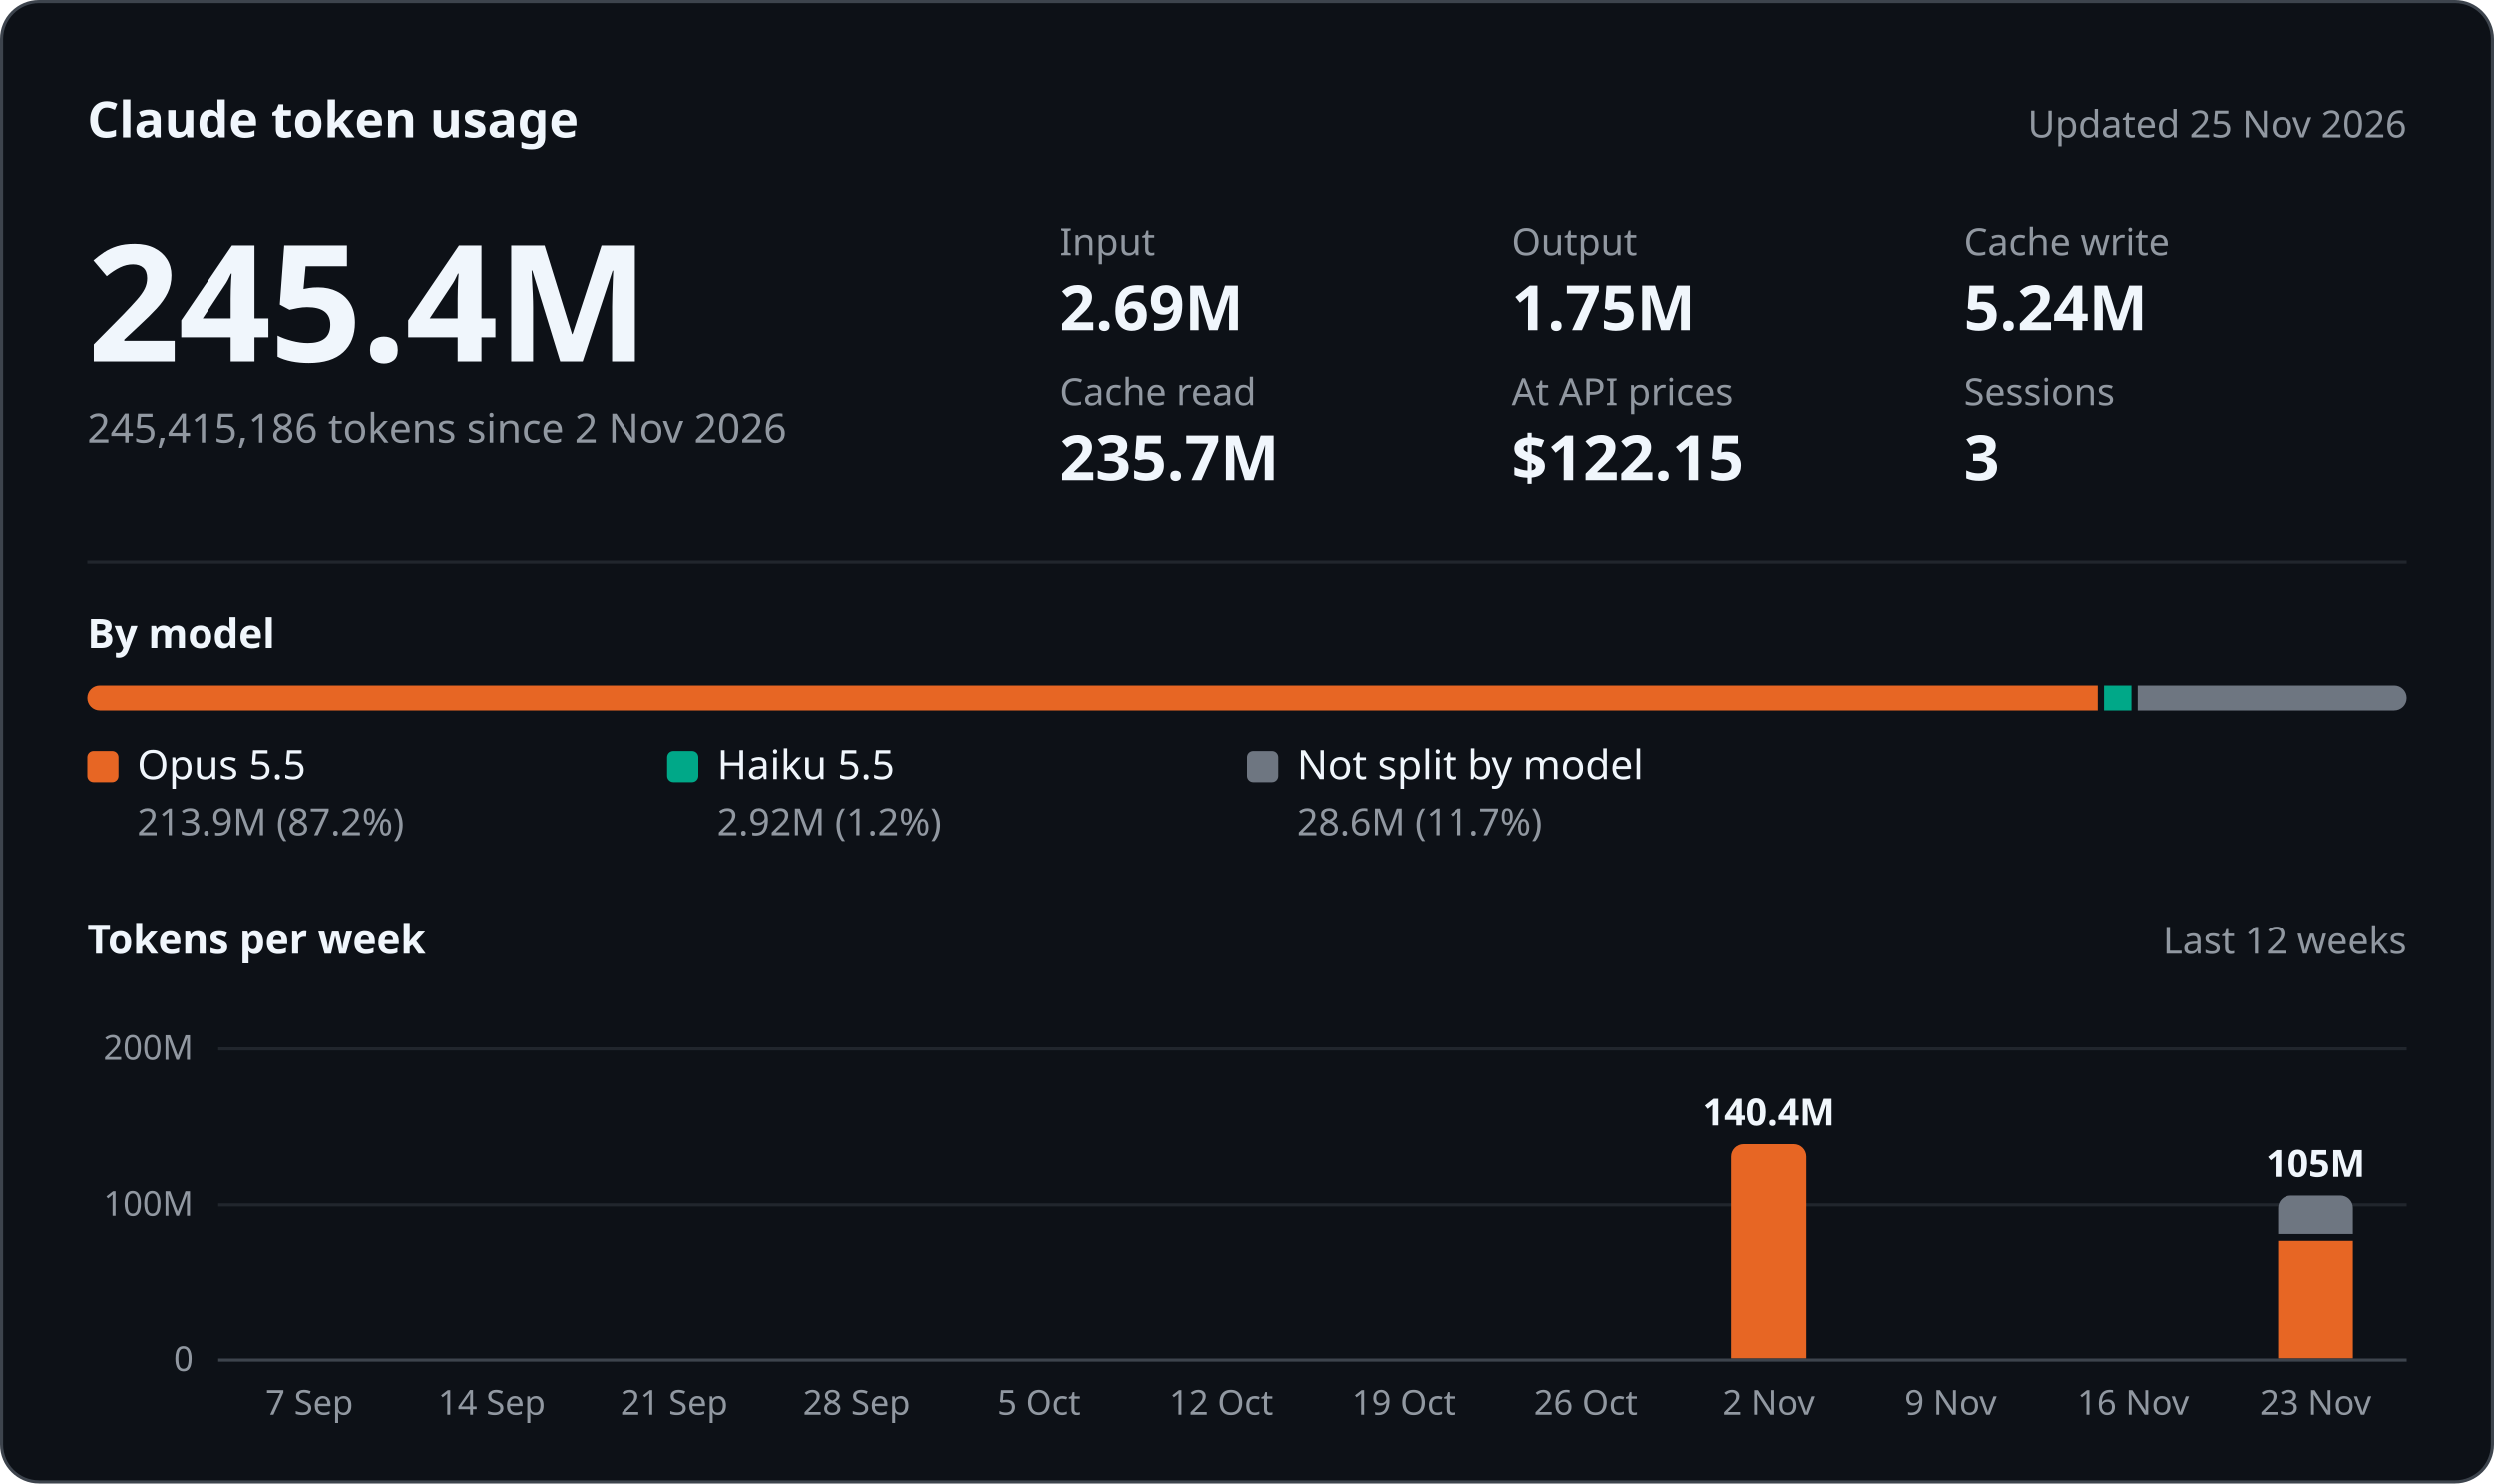
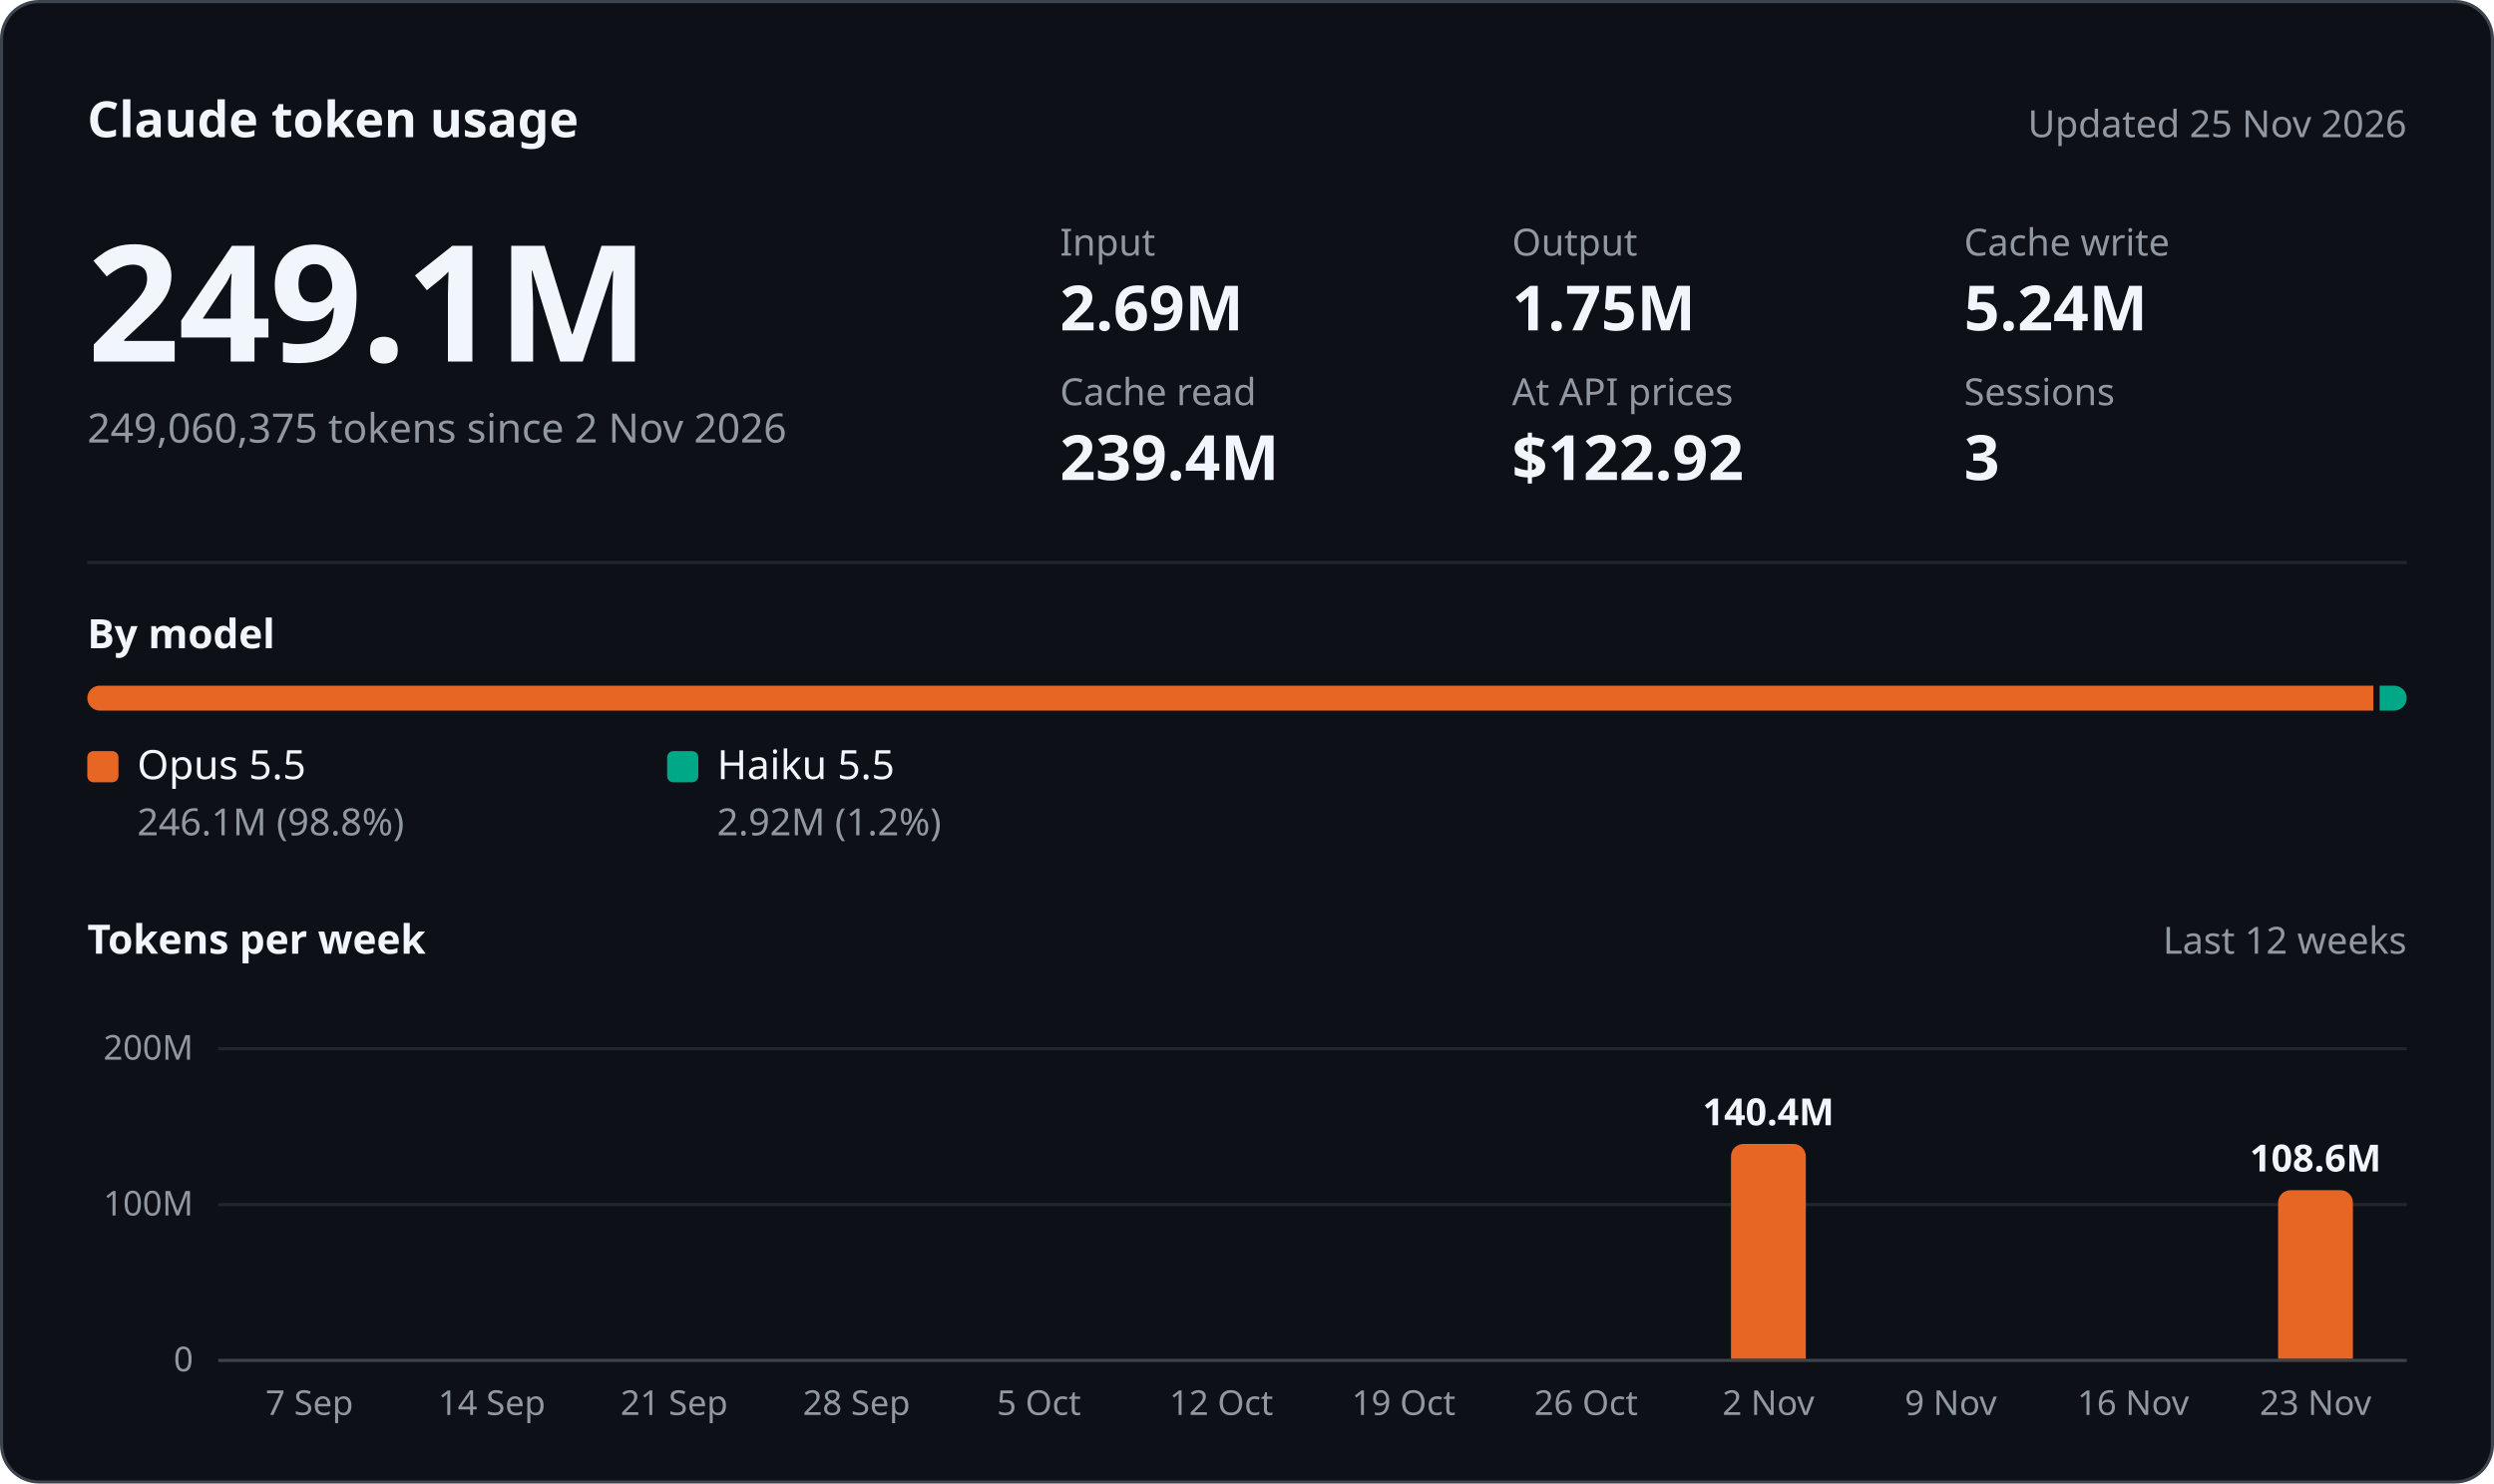
<svg xmlns="http://www.w3.org/2000/svg" width="800" height="476" viewBox="0 0 800 476" role="img" aria-labelledby="title desc">
  <style>
text{font-family:-apple-system,BlinkMacSystemFont,"Segoe UI","Noto Sans",Helvetica,Arial,sans-serif}
.t{fill:#f0f6fc}.m{fill:#9198a1}.n{font-variant-numeric:tabular-nums}
</style>
  <rect x="0.5" y="0.5" width="799" height="475" rx="12" fill="#0d1117" stroke="#3d444d" />
  <text x="28" y="44" class="t" font-size="16" font-weight="600">Claude token usage</text>
  <text x="772" y="44" class="m" font-size="12" text-anchor="end">Updated 25 Nov 2026</text>
-   <text x="28" y="116" class="t" font-size="52" font-weight="600" letter-spacing="-0.5">245.4M</text>
-   <text x="28" y="142" class="m" font-size="13">245,415,186 tokens since 2 Nov 2026</text>
+   <text x="28" y="116" class="t" font-size="52" font-weight="600" letter-spacing="-0.5">249.1M</text>
+   <text x="28" y="142" class="m" font-size="13">249,060,375 tokens since 2 Nov 2026</text>
  <text x="340" y="82" class="m" font-size="12">Input</text>
  <text x="340" y="106" class="t" font-size="20" font-weight="600">2.69M</text>
  <text x="485" y="82" class="m" font-size="12">Output</text>
  <text x="485" y="106" class="t" font-size="20" font-weight="600">1.75M</text>
  <text x="630" y="82" class="m" font-size="12">Cache write</text>
  <text x="630" y="106" class="t" font-size="20" font-weight="600">5.24M</text>
  <text x="340" y="130" class="m" font-size="12">Cache read</text>
-   <text x="340" y="154" class="t" font-size="20" font-weight="600">235.7M</text>
+   <text x="340" y="154" class="t" font-size="20" font-weight="600">239.4M</text>
  <text x="485" y="130" class="m" font-size="12">At API prices</text>
-   <text x="485" y="154" class="t" font-size="20" font-weight="600">$122.15</text>
+   <text x="485" y="154" class="t" font-size="20" font-weight="600">$122.92</text>
  <text x="630" y="130" class="m" font-size="12">Sessions</text>
  <text x="630" y="154" class="t" font-size="20" font-weight="600">3</text>
  <path d="M28 180.5H772" stroke="#21262d" />
  <text x="28" y="208" class="t" font-size="13" font-weight="600">By model</text>
  <clipPath id="bar">
    <rect x="28" y="220" width="744" height="8" rx="4" />
  </clipPath>
  <g clip-path="url(#bar)">
-     <rect x="28" y="220" width="644.91" height="8" fill="#e76624" />
-     <rect x="674.91" y="220" width="8.8" height="8" fill="#00a888" />
-     <rect x="685.71" y="220" width="86.29" height="8" fill="#6e7681" />
+     <rect x="28" y="220" width="733.31" height="8" fill="#e76624" />
+     <rect x="763.31" y="220" width="8.69" height="8" fill="#00a888" />
  </g>
  <rect x="28" y="241" width="10" height="10" rx="2" fill="#e76624" />
  <text x="44" y="250" class="t" font-size="13">Opus 5.5</text>
-   <text x="44" y="268" class="m" font-size="12">213.9M (87.2%)</text>
+   <text x="44" y="268" class="m" font-size="12">246.1M (98.8%)</text>
  <rect x="214" y="241" width="10" height="10" rx="2" fill="#00a888" />
  <text x="230" y="250" class="t" font-size="13">Haiku 5.5</text>
  <text x="230" y="268" class="m" font-size="12">2.92M (1.2%)</text>
-   <rect x="400" y="241" width="10" height="10" rx="2" fill="#6e7681" />
-   <text x="416" y="250" class="t" font-size="13">Not split by model</text>
-   <text x="416" y="268" class="m" font-size="12">28.6M (11.7%)</text>
  <text x="28" y="306" class="t" font-size="13" font-weight="600">Tokens per week</text>
  <text x="772" y="306" class="m" font-size="12" text-anchor="end">Last 12 weeks</text>
  <path d="M70 386.5H772" stroke="#21262d" />
  <path d="M70 336.5H772" stroke="#21262d" />
  <text x="62" y="440" class="m n" font-size="11" text-anchor="end">0</text>
  <text x="62" y="390" class="m n" font-size="11" text-anchor="end">100M</text>
  <text x="62" y="340" class="m n" font-size="11" text-anchor="end">200M</text>
  <text x="99.25" y="454" class="m" font-size="11" text-anchor="middle">7 Sep</text>
  <text x="157.75" y="454" class="m" font-size="11" text-anchor="middle">14 Sep</text>
  <text x="216.25" y="454" class="m" font-size="11" text-anchor="middle">21 Sep</text>
  <text x="274.75" y="454" class="m" font-size="11" text-anchor="middle">28 Sep</text>
  <text x="333.25" y="454" class="m" font-size="11" text-anchor="middle">5 Oct</text>
  <text x="391.75" y="454" class="m" font-size="11" text-anchor="middle">12 Oct</text>
  <text x="450.25" y="454" class="m" font-size="11" text-anchor="middle">19 Oct</text>
  <text x="508.75" y="454" class="m" font-size="11" text-anchor="middle">26 Oct</text>
  <path d="M555.25 436 V371.04 A4 4 0 0 1 559.25 367.04 H575.25 A4 4 0 0 1 579.25 371.04 V436 Z" fill="#e76624" />
  <text x="567.25" y="361.05" class="t" font-size="12" font-weight="600" text-anchor="middle">140.4M</text>
  <text x="567.25" y="454" class="m" font-size="11" text-anchor="middle">2 Nov</text>
  <text x="625.75" y="454" class="m" font-size="11" text-anchor="middle">9 Nov</text>
  <text x="684.25" y="454" class="m" font-size="11" text-anchor="middle">16 Nov</text>
-   <path d="M730.75 436 V398.01 A0 0 0 0 1 730.75 398.01 H754.75 A0 0 0 0 1 754.75 398.01 V436 Z" fill="#e76624" />
-   <path d="M730.75 395.81 V387.50 A4 4 0 0 1 734.75 383.50 H750.75 A4 4 0 0 1 754.75 387.50 V395.81 Z" fill="#6e7681" />
-   <text x="742.75" y="377.51" class="t" font-size="12" font-weight="600" text-anchor="middle">105M</text>
+   <path d="M730.75 436 V385.88 A4 4 0 0 1 734.75 381.88 H750.75 A4 4 0 0 1 754.75 385.88 V436 Z" fill="#e76624" />
+   <text x="742.75" y="375.88" class="t" font-size="12" font-weight="600" text-anchor="middle">108.6M</text>
  <text x="742.75" y="454" class="m" font-size="11" text-anchor="middle">23 Nov</text>
  <path d="M70 436.5H772" stroke="#3d444d" />
</svg>
